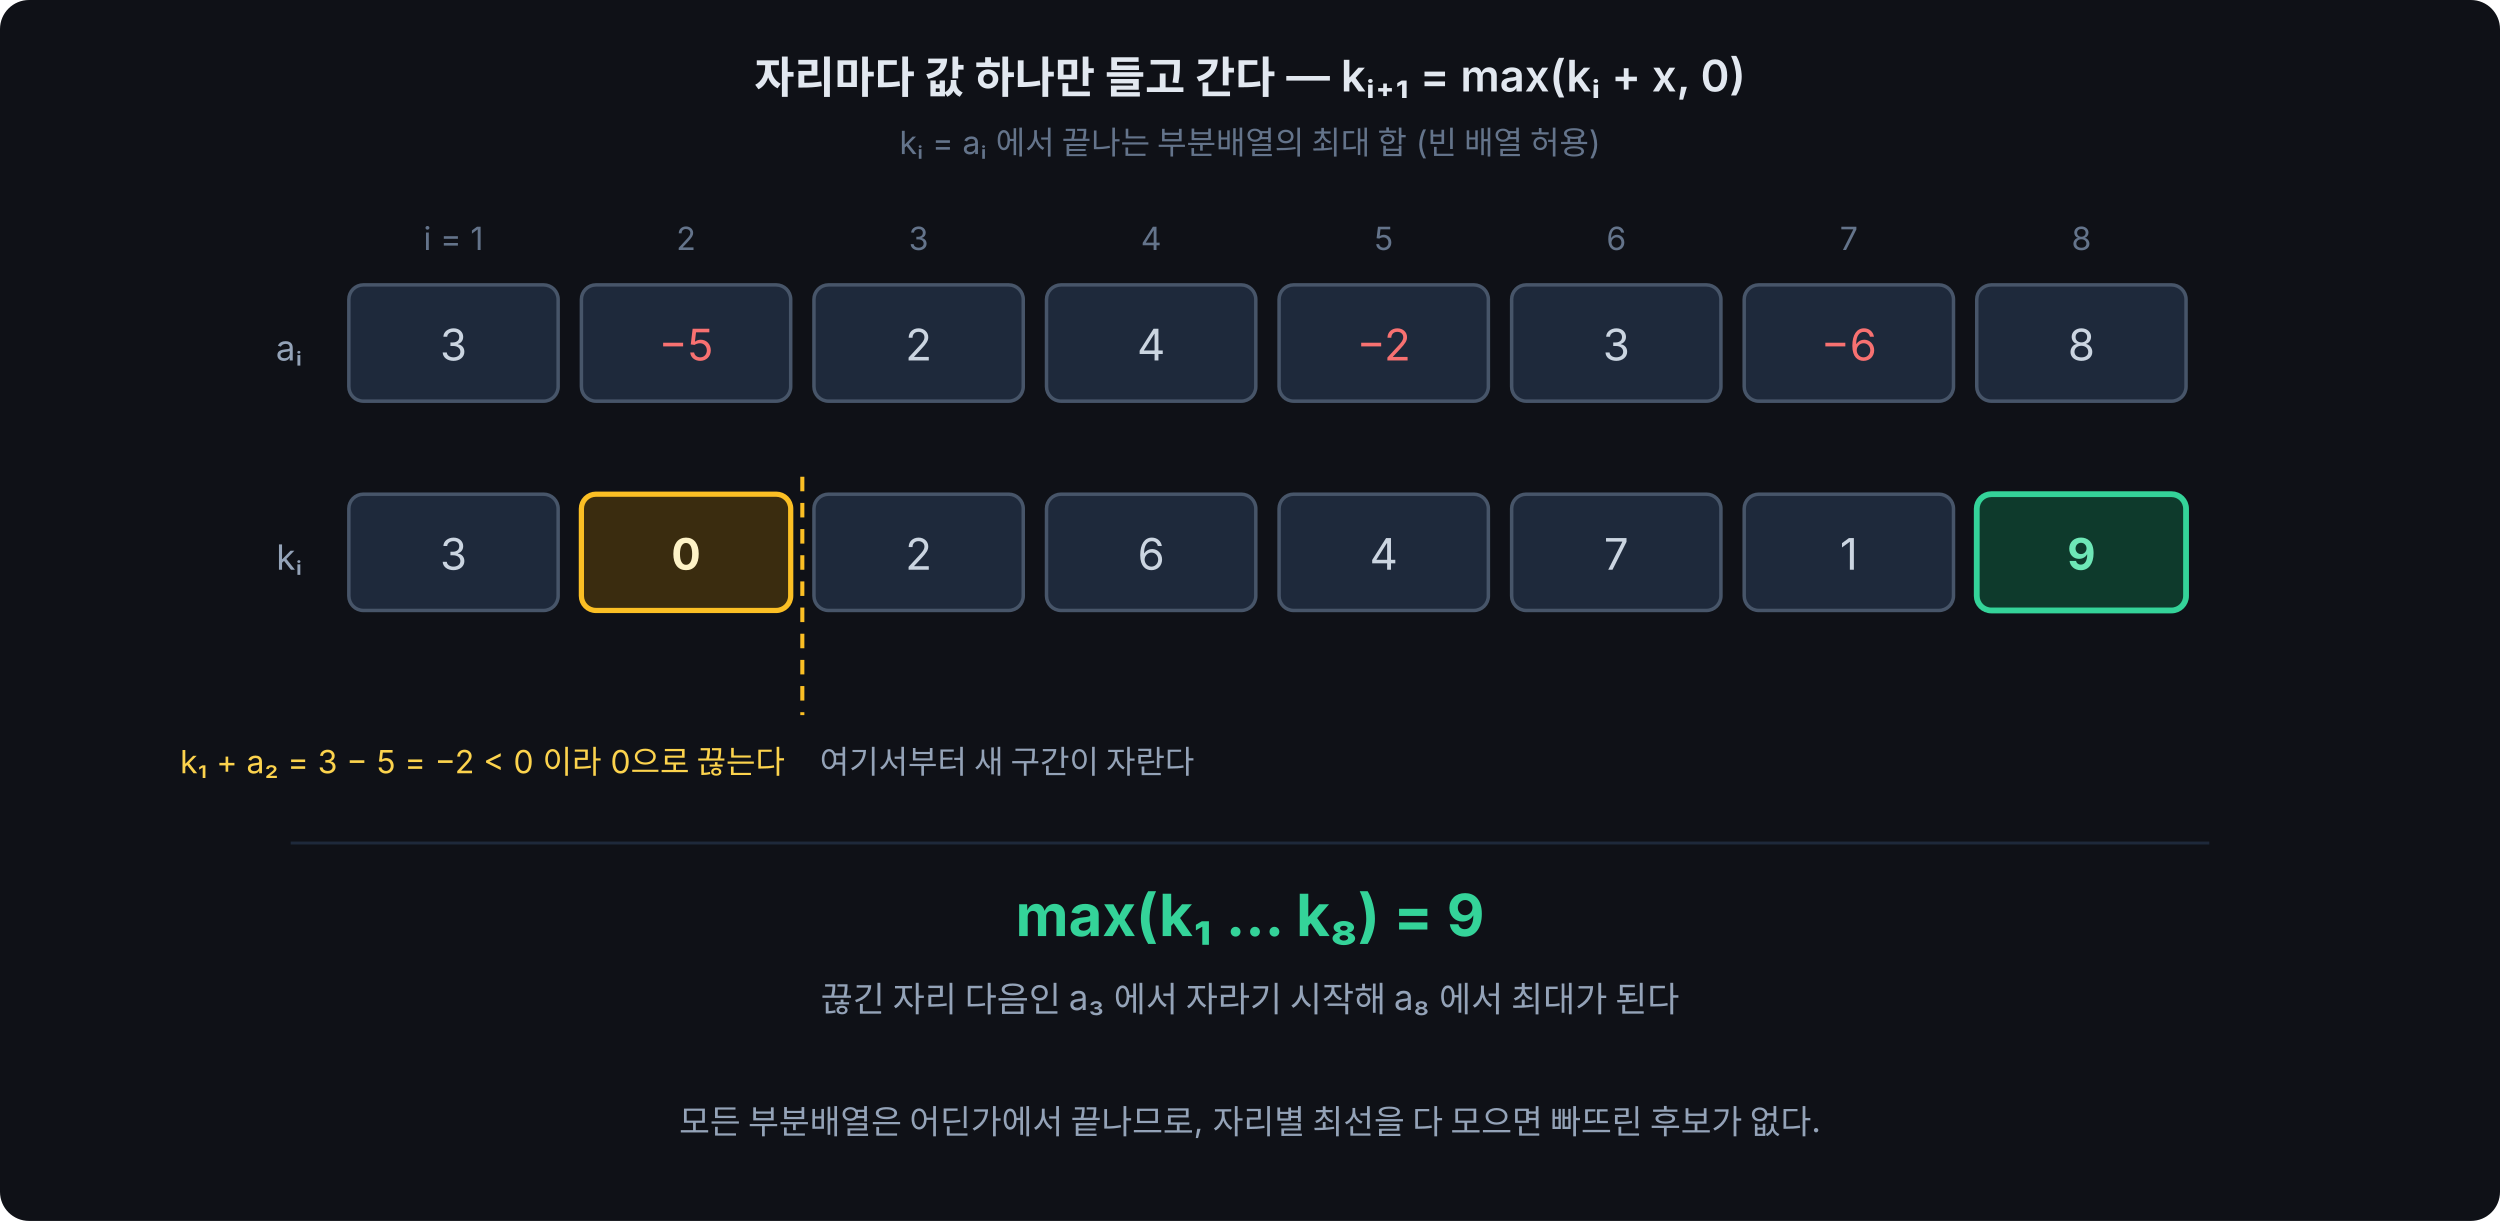
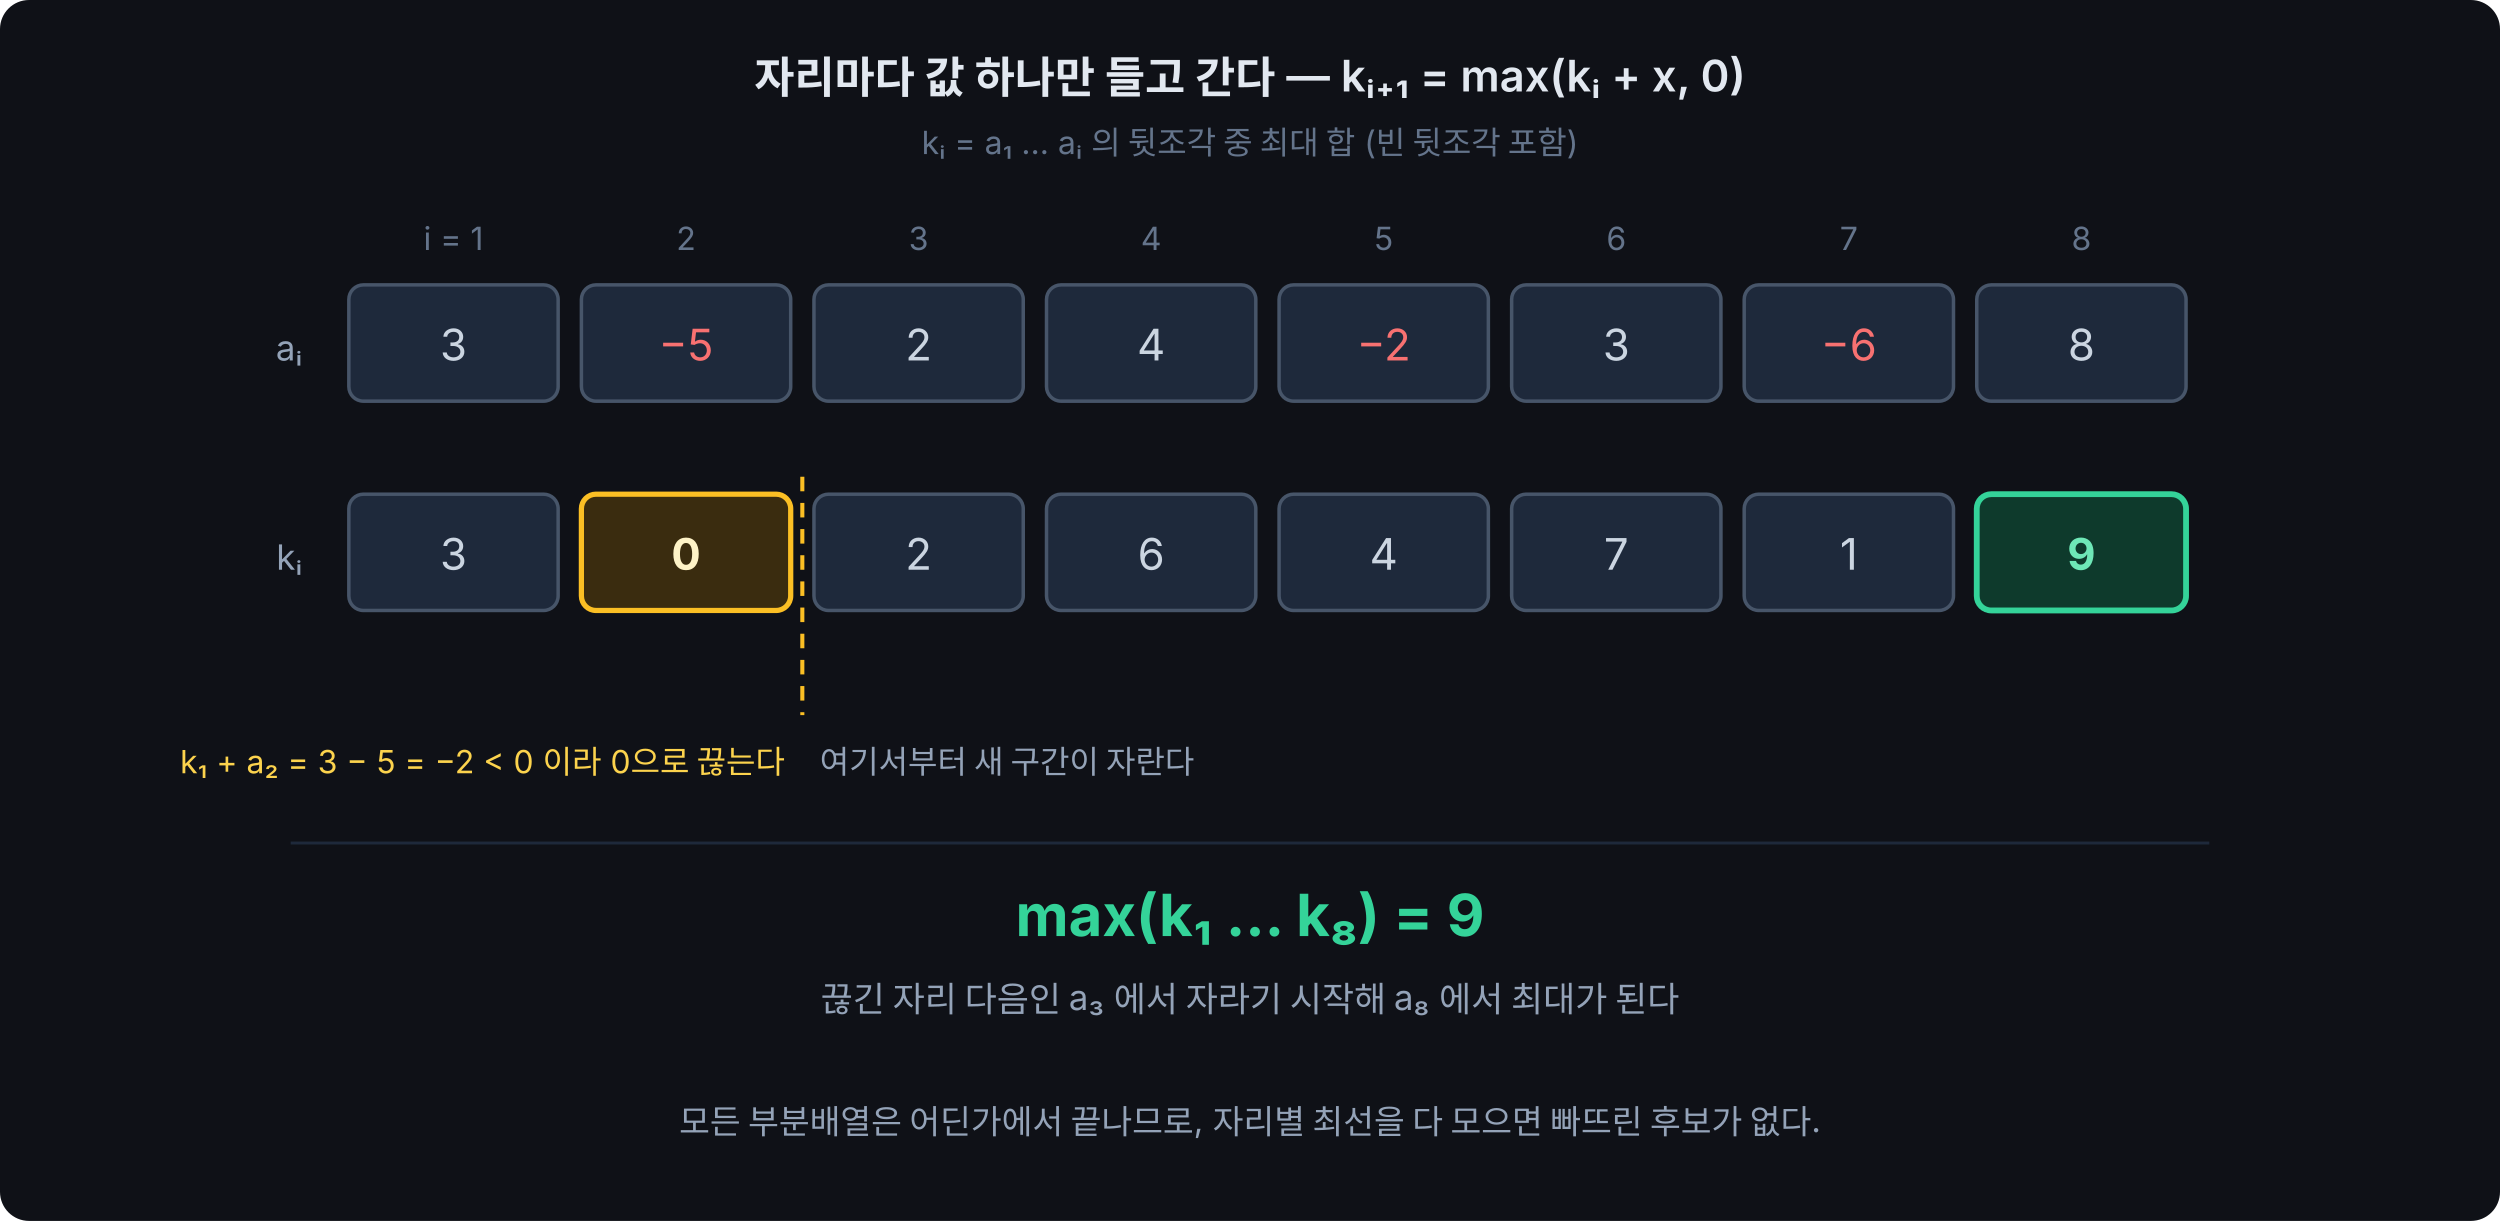
<svg xmlns="http://www.w3.org/2000/svg" viewBox="0 0 860 420" width="1290" height="630" font-family="system-ui,-apple-system,sans-serif">
  <rect width="860" height="420" rx="10" fill="#0f1117" />
  <text x="430" y="32" text-anchor="middle" fill="#e2e8f0" font-size="15" font-weight="600">자리마다 값 하나만 들고 간다 — kᵢ₊₁ = max(kᵢ + x, 0)</text>
-   <text x="430" y="53" text-anchor="middle" fill="#64748b" font-size="11">kᵢ = aᵢ 에서 끝나는 부분배열의 최대 합 (빈 배열 허용)</text>
+   <text x="430" y="53" text-anchor="middle" fill="#64748b" font-size="11">kᵢ = a₁ … aᵢ 의 뒷조각 중 최대 합 (빈 뒷조각 포함)</text>
  <g fill="#64748b" font-size="11" text-anchor="middle">
    <text x="156" y="86">i = 1</text>
    <text x="236" y="86">2</text>
    <text x="316" y="86">3</text>
    <text x="396" y="86">4</text>
    <text x="476" y="86">5</text>
    <text x="556" y="86">6</text>
    <text x="636" y="86">7</text>
    <text x="716" y="86">8</text>
  </g>
  <text x="104" y="124" text-anchor="end" fill="#94a3b8" font-size="12">aᵢ</text>
  <rect x="120" y="98" width="72" height="40" rx="5" fill="#1e293b" stroke="#475569" stroke-width="1.2" />
  <rect x="200" y="98" width="72" height="40" rx="5" fill="#1e293b" stroke="#475569" stroke-width="1.2" />
  <rect x="280" y="98" width="72" height="40" rx="5" fill="#1e293b" stroke="#475569" stroke-width="1.2" />
  <rect x="360" y="98" width="72" height="40" rx="5" fill="#1e293b" stroke="#475569" stroke-width="1.2" />
  <rect x="440" y="98" width="72" height="40" rx="5" fill="#1e293b" stroke="#475569" stroke-width="1.2" />
  <rect x="520" y="98" width="72" height="40" rx="5" fill="#1e293b" stroke="#475569" stroke-width="1.2" />
  <rect x="600" y="98" width="72" height="40" rx="5" fill="#1e293b" stroke="#475569" stroke-width="1.2" />
  <rect x="680" y="98" width="72" height="40" rx="5" fill="#1e293b" stroke="#475569" stroke-width="1.2" />
  <g font-size="15" text-anchor="middle">
    <text x="156" y="124" fill="#cbd5e1">3</text>
    <text x="236" y="124" fill="#f87171">−5</text>
    <text x="316" y="124" fill="#cbd5e1">2</text>
    <text x="396" y="124" fill="#cbd5e1">4</text>
    <text x="476" y="124" fill="#f87171">−2</text>
    <text x="556" y="124" fill="#cbd5e1">3</text>
    <text x="636" y="124" fill="#f87171">−6</text>
    <text x="716" y="124" fill="#cbd5e1">8</text>
  </g>
  <text x="104" y="196" text-anchor="end" fill="#94a3b8" font-size="12">kᵢ</text>
  <rect x="120" y="170" width="72" height="40" rx="5" fill="#1e293b" stroke="#475569" stroke-width="1.2" />
  <rect x="200" y="170" width="72" height="40" rx="5" fill="#3a2c0f" stroke="#fbbf24" stroke-width="1.8" />
  <rect x="280" y="170" width="72" height="40" rx="5" fill="#1e293b" stroke="#475569" stroke-width="1.2" />
  <rect x="360" y="170" width="72" height="40" rx="5" fill="#1e293b" stroke="#475569" stroke-width="1.2" />
  <rect x="440" y="170" width="72" height="40" rx="5" fill="#1e293b" stroke="#475569" stroke-width="1.2" />
  <rect x="520" y="170" width="72" height="40" rx="5" fill="#1e293b" stroke="#475569" stroke-width="1.2" />
  <rect x="600" y="170" width="72" height="40" rx="5" fill="#1e293b" stroke="#475569" stroke-width="1.2" />
  <rect x="680" y="170" width="72" height="40" rx="5" fill="#0e3a2c" stroke="#34d399" stroke-width="2" />
  <g font-size="15" text-anchor="middle">
    <text x="156" y="196" fill="#cbd5e1">3</text>
    <text x="236" y="196" fill="#fef3c7" font-weight="700">0</text>
    <text x="316" y="196" fill="#cbd5e1">2</text>
    <text x="396" y="196" fill="#cbd5e1">6</text>
    <text x="476" y="196" fill="#cbd5e1">4</text>
    <text x="556" y="196" fill="#cbd5e1">7</text>
    <text x="636" y="196" fill="#cbd5e1">1</text>
    <text x="716" y="196" fill="#6ee7b7" font-weight="700">9</text>
  </g>
  <path d="M276,164 V246" stroke="#fbbf24" stroke-width="1.4" stroke-dasharray="5 4" />
  <text x="270" y="266" text-anchor="end" fill="#fcd34d" font-size="11">k₁ + a₂ = 3 − 5 = −2 &lt; 0 이라 0으로 끊는다</text>
  <text x="282" y="266" text-anchor="start" fill="#94a3b8" font-size="11">여기서부터 새 구간이 자란다</text>
  <line x1="100" y1="290" x2="760" y2="290" stroke="#1e293b" stroke-width="1" />
  <text x="430" y="322" text-anchor="middle" fill="#34d399" font-size="20" font-weight="700">max(k₁ … k₈) = 9</text>
  <text x="430" y="348" text-anchor="middle" fill="#94a3b8" font-size="12">끊긴 자리 다음인 a₃ 에서 자라기 시작해 a₈ 에서 최대가 된다</text>
  <text x="430" y="390" text-anchor="middle" fill="#94a3b8" font-size="11.5">모든 부분배열은 어딘가에서 끝나므로, 자리별 최선을 다 모으면 빠뜨린 후보가 없다.</text>
</svg>
